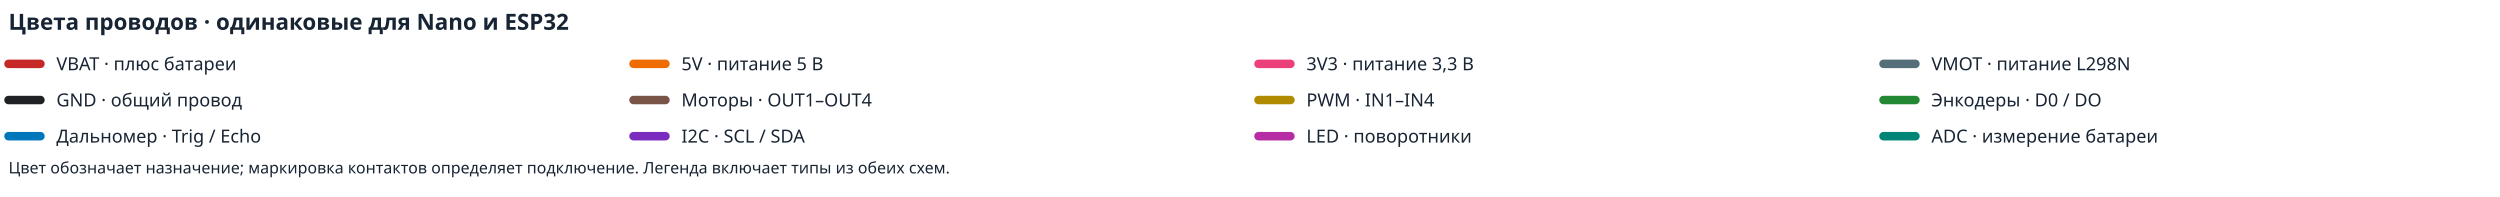
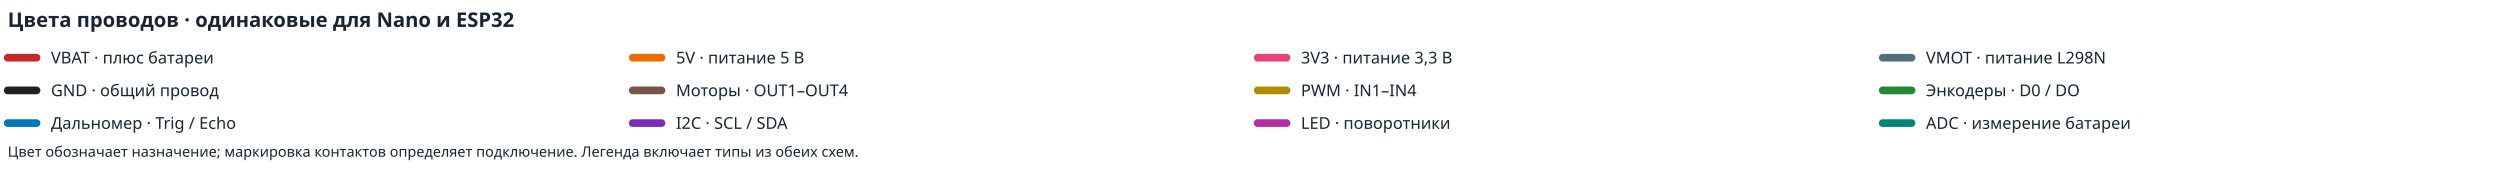
- <svg xmlns="http://www.w3.org/2000/svg" width="26.111in" height="2.056in" viewBox="0 0 2350 185">
+ <svg xmlns="http://www.w3.org/2000/svg" width="28.889in" height="2.056in" viewBox="0 0 2600 185">
  <g id="breadboard">
    <text x="8" y="28" font-family="Noto Sans,Arial,sans-serif" font-size="21" font-weight="bold" fill="#172433">Цвета проводов · одинаковые для Nano и ESP32</text>
    <line x1="8.0" y1="60" x2="38.0" y2="60" stroke="#c62828" stroke-width="8" stroke-linecap="round" />
    <text x="53.0" y="66" font-family="Noto Sans,Arial,sans-serif" font-size="17" fill="#172433">VBAT · плюс батареи</text>
-     <line x1="595.5" y1="60" x2="625.5" y2="60" stroke="#ef6c00" stroke-width="8" stroke-linecap="round" />
-     <text x="640.5" y="66" font-family="Noto Sans,Arial,sans-serif" font-size="17" fill="#172433">5V · питание 5 В</text>
-     <line x1="1183.0" y1="60" x2="1213.0" y2="60" stroke="#ec407a" stroke-width="8" stroke-linecap="round" />
-     <text x="1228.0" y="66" font-family="Noto Sans,Arial,sans-serif" font-size="17" fill="#172433">3V3 · питание 3,3 В</text>
-     <line x1="1770.5" y1="60" x2="1800.5" y2="60" stroke="#546e7a" stroke-width="8" stroke-linecap="round" />
-     <text x="1815.5" y="66" font-family="Noto Sans,Arial,sans-serif" font-size="17" fill="#172433">VMOT · питание L298N</text>
+     <line x1="658.0" y1="60" x2="688.0" y2="60" stroke="#ef6c00" stroke-width="8" stroke-linecap="round" />
+     <text x="703.0" y="66" font-family="Noto Sans,Arial,sans-serif" font-size="17" fill="#172433">5V · питание 5 В</text>
+     <line x1="1308.0" y1="60" x2="1338.0" y2="60" stroke="#ec407a" stroke-width="8" stroke-linecap="round" />
+     <text x="1353.0" y="66" font-family="Noto Sans,Arial,sans-serif" font-size="17" fill="#172433">3V3 · питание 3,3 В</text>
+     <line x1="1958.0" y1="60" x2="1988.0" y2="60" stroke="#546e7a" stroke-width="8" stroke-linecap="round" />
+     <text x="2003.0" y="66" font-family="Noto Sans,Arial,sans-serif" font-size="17" fill="#172433">VMOT · питание L298N</text>
    <line x1="8.0" y1="94" x2="38.0" y2="94" stroke="#202124" stroke-width="8" stroke-linecap="round" />
    <text x="53.0" y="100" font-family="Noto Sans,Arial,sans-serif" font-size="17" fill="#172433">GND · общий провод</text>
-     <line x1="595.5" y1="94" x2="625.5" y2="94" stroke="#795548" stroke-width="8" stroke-linecap="round" />
-     <text x="640.5" y="100" font-family="Noto Sans,Arial,sans-serif" font-size="17" fill="#172433">Моторы · OUT1–OUT4</text>
-     <line x1="1183.0" y1="94" x2="1213.0" y2="94" stroke="#b08b00" stroke-width="8" stroke-linecap="round" />
-     <text x="1228.0" y="100" font-family="Noto Sans,Arial,sans-serif" font-size="17" fill="#172433">PWM · IN1–IN4</text>
-     <line x1="1770.5" y1="94" x2="1800.5" y2="94" stroke="#228833" stroke-width="8" stroke-linecap="round" />
-     <text x="1815.5" y="100" font-family="Noto Sans,Arial,sans-serif" font-size="17" fill="#172433">Энкодеры · D0 / DO</text>
+     <line x1="658.0" y1="94" x2="688.0" y2="94" stroke="#795548" stroke-width="8" stroke-linecap="round" />
+     <text x="703.0" y="100" font-family="Noto Sans,Arial,sans-serif" font-size="17" fill="#172433">Моторы · OUT1–OUT4</text>
+     <line x1="1308.0" y1="94" x2="1338.0" y2="94" stroke="#b08b00" stroke-width="8" stroke-linecap="round" />
+     <text x="1353.0" y="100" font-family="Noto Sans,Arial,sans-serif" font-size="17" fill="#172433">PWM · IN1–IN4</text>
+     <line x1="1958.0" y1="94" x2="1988.0" y2="94" stroke="#228833" stroke-width="8" stroke-linecap="round" />
+     <text x="2003.0" y="100" font-family="Noto Sans,Arial,sans-serif" font-size="17" fill="#172433">Энкодеры · D0 / DO</text>
    <line x1="8.0" y1="128" x2="38.0" y2="128" stroke="#0077bb" stroke-width="8" stroke-linecap="round" />
    <text x="53.0" y="134" font-family="Noto Sans,Arial,sans-serif" font-size="17" fill="#172433">Дальномер · Trig / Echo</text>
-     <line x1="595.5" y1="128" x2="625.5" y2="128" stroke="#7b2cbf" stroke-width="8" stroke-linecap="round" />
-     <text x="640.5" y="134" font-family="Noto Sans,Arial,sans-serif" font-size="17" fill="#172433">I2C · SCL / SDA</text>
-     <line x1="1183.0" y1="128" x2="1213.0" y2="128" stroke="#b52ca4" stroke-width="8" stroke-linecap="round" />
-     <text x="1228.0" y="134" font-family="Noto Sans,Arial,sans-serif" font-size="17" fill="#172433">LED · поворотники</text>
-     <line x1="1770.5" y1="128" x2="1800.5" y2="128" stroke="#008577" stroke-width="8" stroke-linecap="round" />
-     <text x="1815.5" y="134" font-family="Noto Sans,Arial,sans-serif" font-size="17" fill="#172433">ADC · измерение батареи</text>
+     <line x1="658.0" y1="128" x2="688.0" y2="128" stroke="#7b2cbf" stroke-width="8" stroke-linecap="round" />
+     <text x="703.0" y="134" font-family="Noto Sans,Arial,sans-serif" font-size="17" fill="#172433">I2C · SCL / SDA</text>
+     <line x1="1308.0" y1="128" x2="1338.0" y2="128" stroke="#b52ca4" stroke-width="8" stroke-linecap="round" />
+     <text x="1353.0" y="134" font-family="Noto Sans,Arial,sans-serif" font-size="17" fill="#172433">LED · поворотники</text>
+     <line x1="1958.0" y1="128" x2="1988.0" y2="128" stroke="#008577" stroke-width="8" stroke-linecap="round" />
+     <text x="2003.0" y="134" font-family="Noto Sans,Arial,sans-serif" font-size="17" fill="#172433">ADC · измерение батареи</text>
    <text x="8" y="163" font-family="Noto Sans,Arial,sans-serif" font-size="15" fill="#172433">Цвет обозначает назначение; маркировка контактов определяет подключение. Легенда включает типы из обеих схем.</text>
  </g>
</svg>
